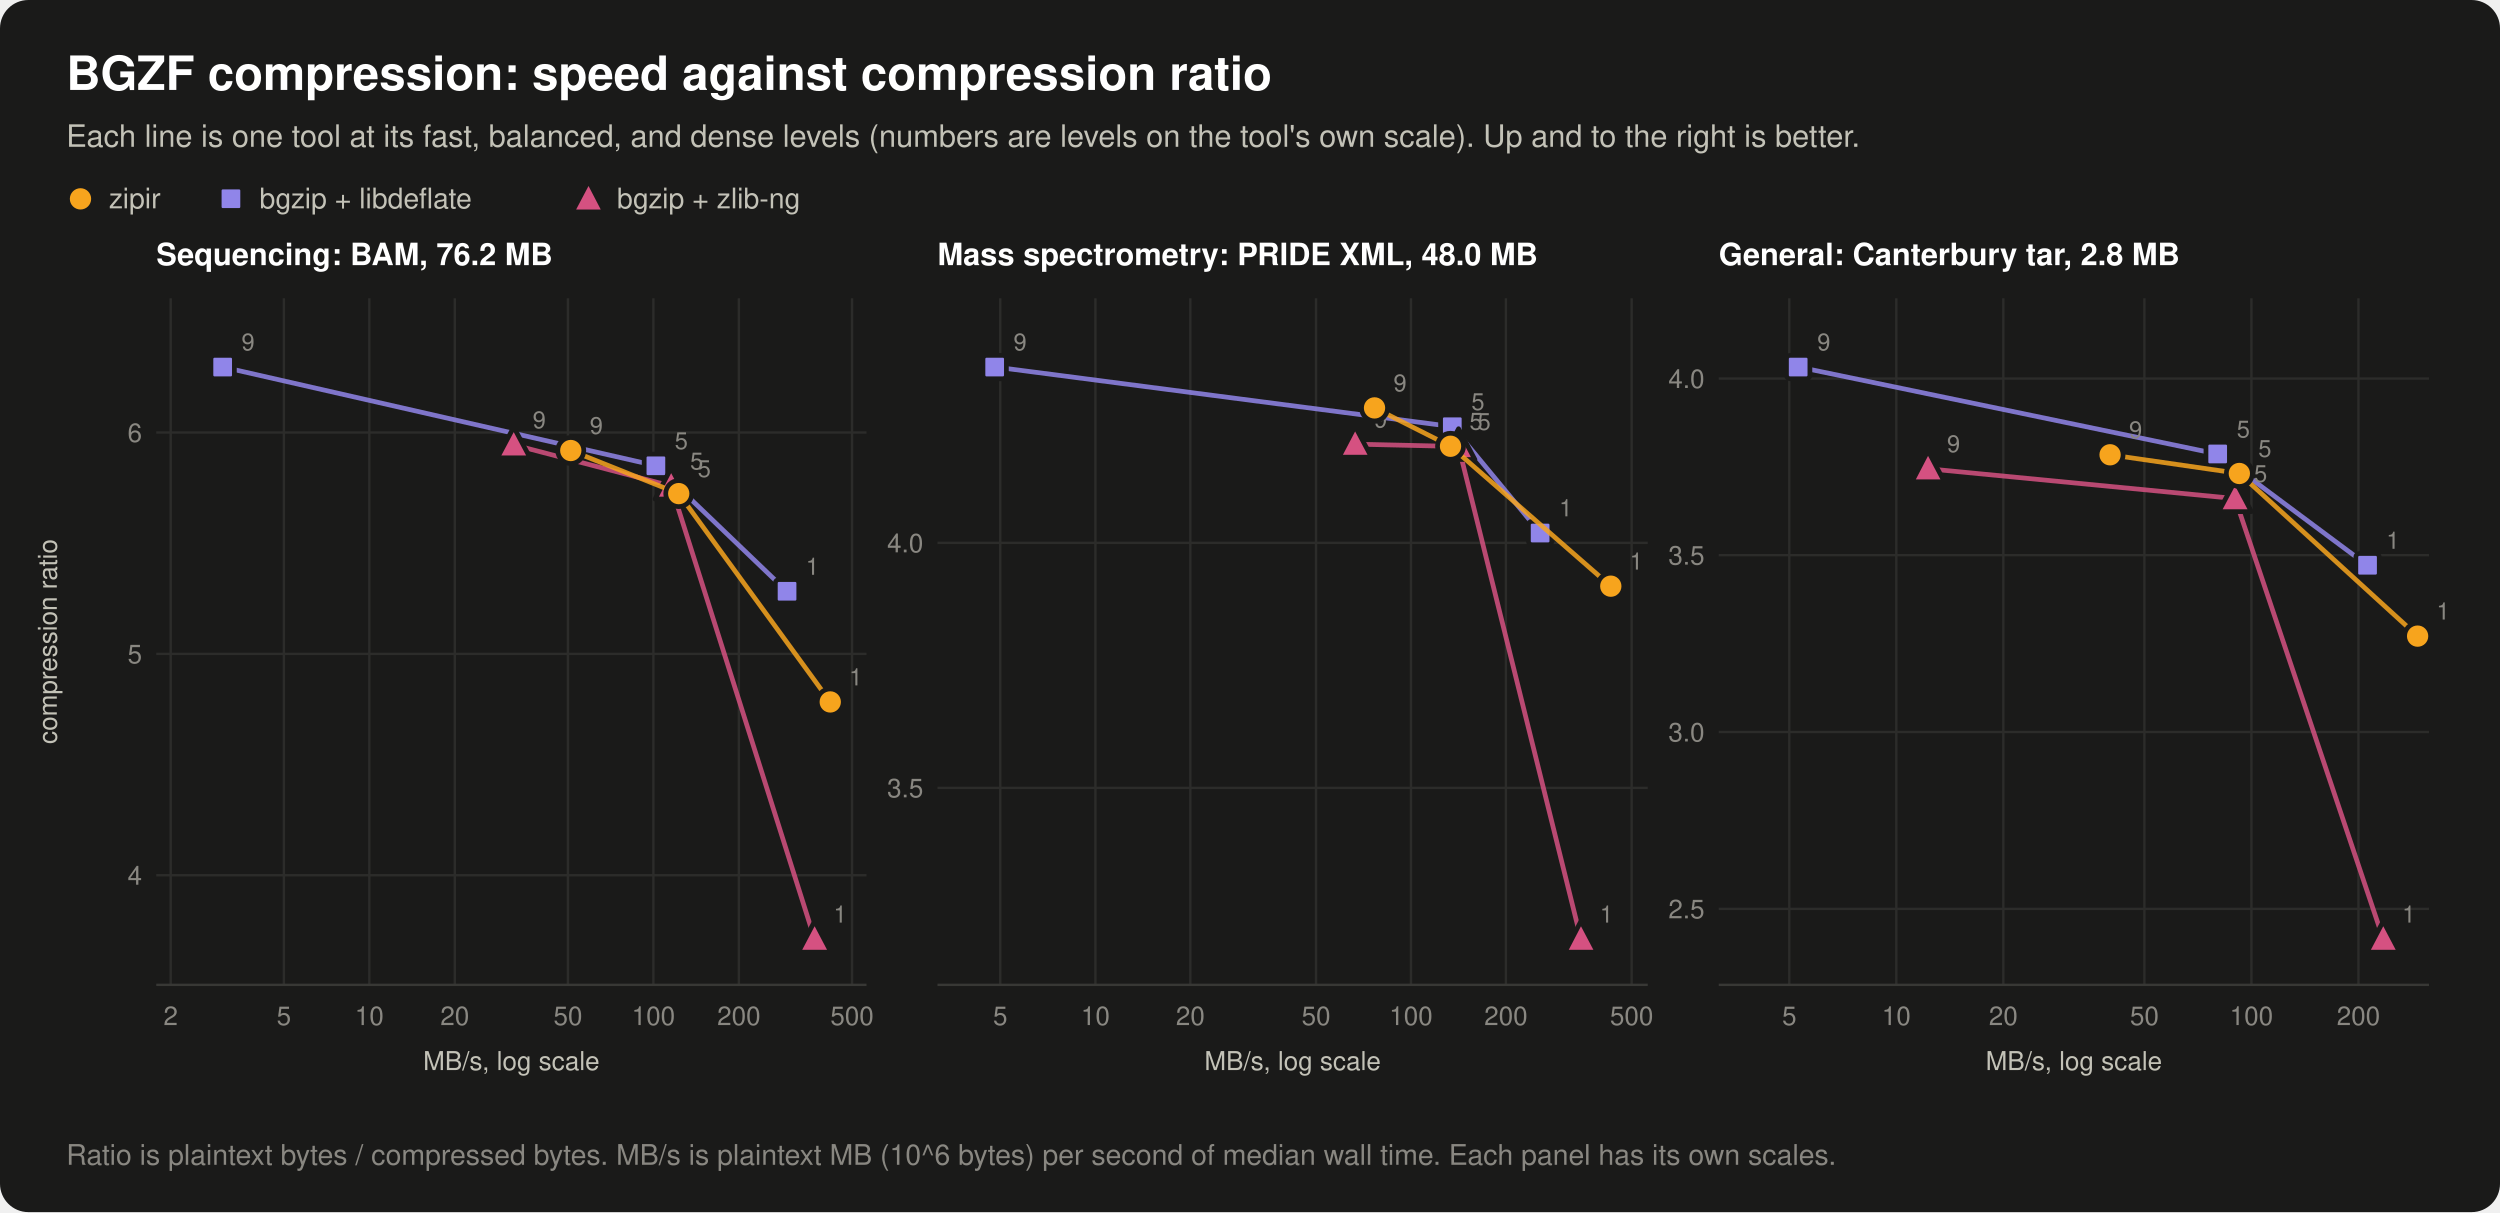
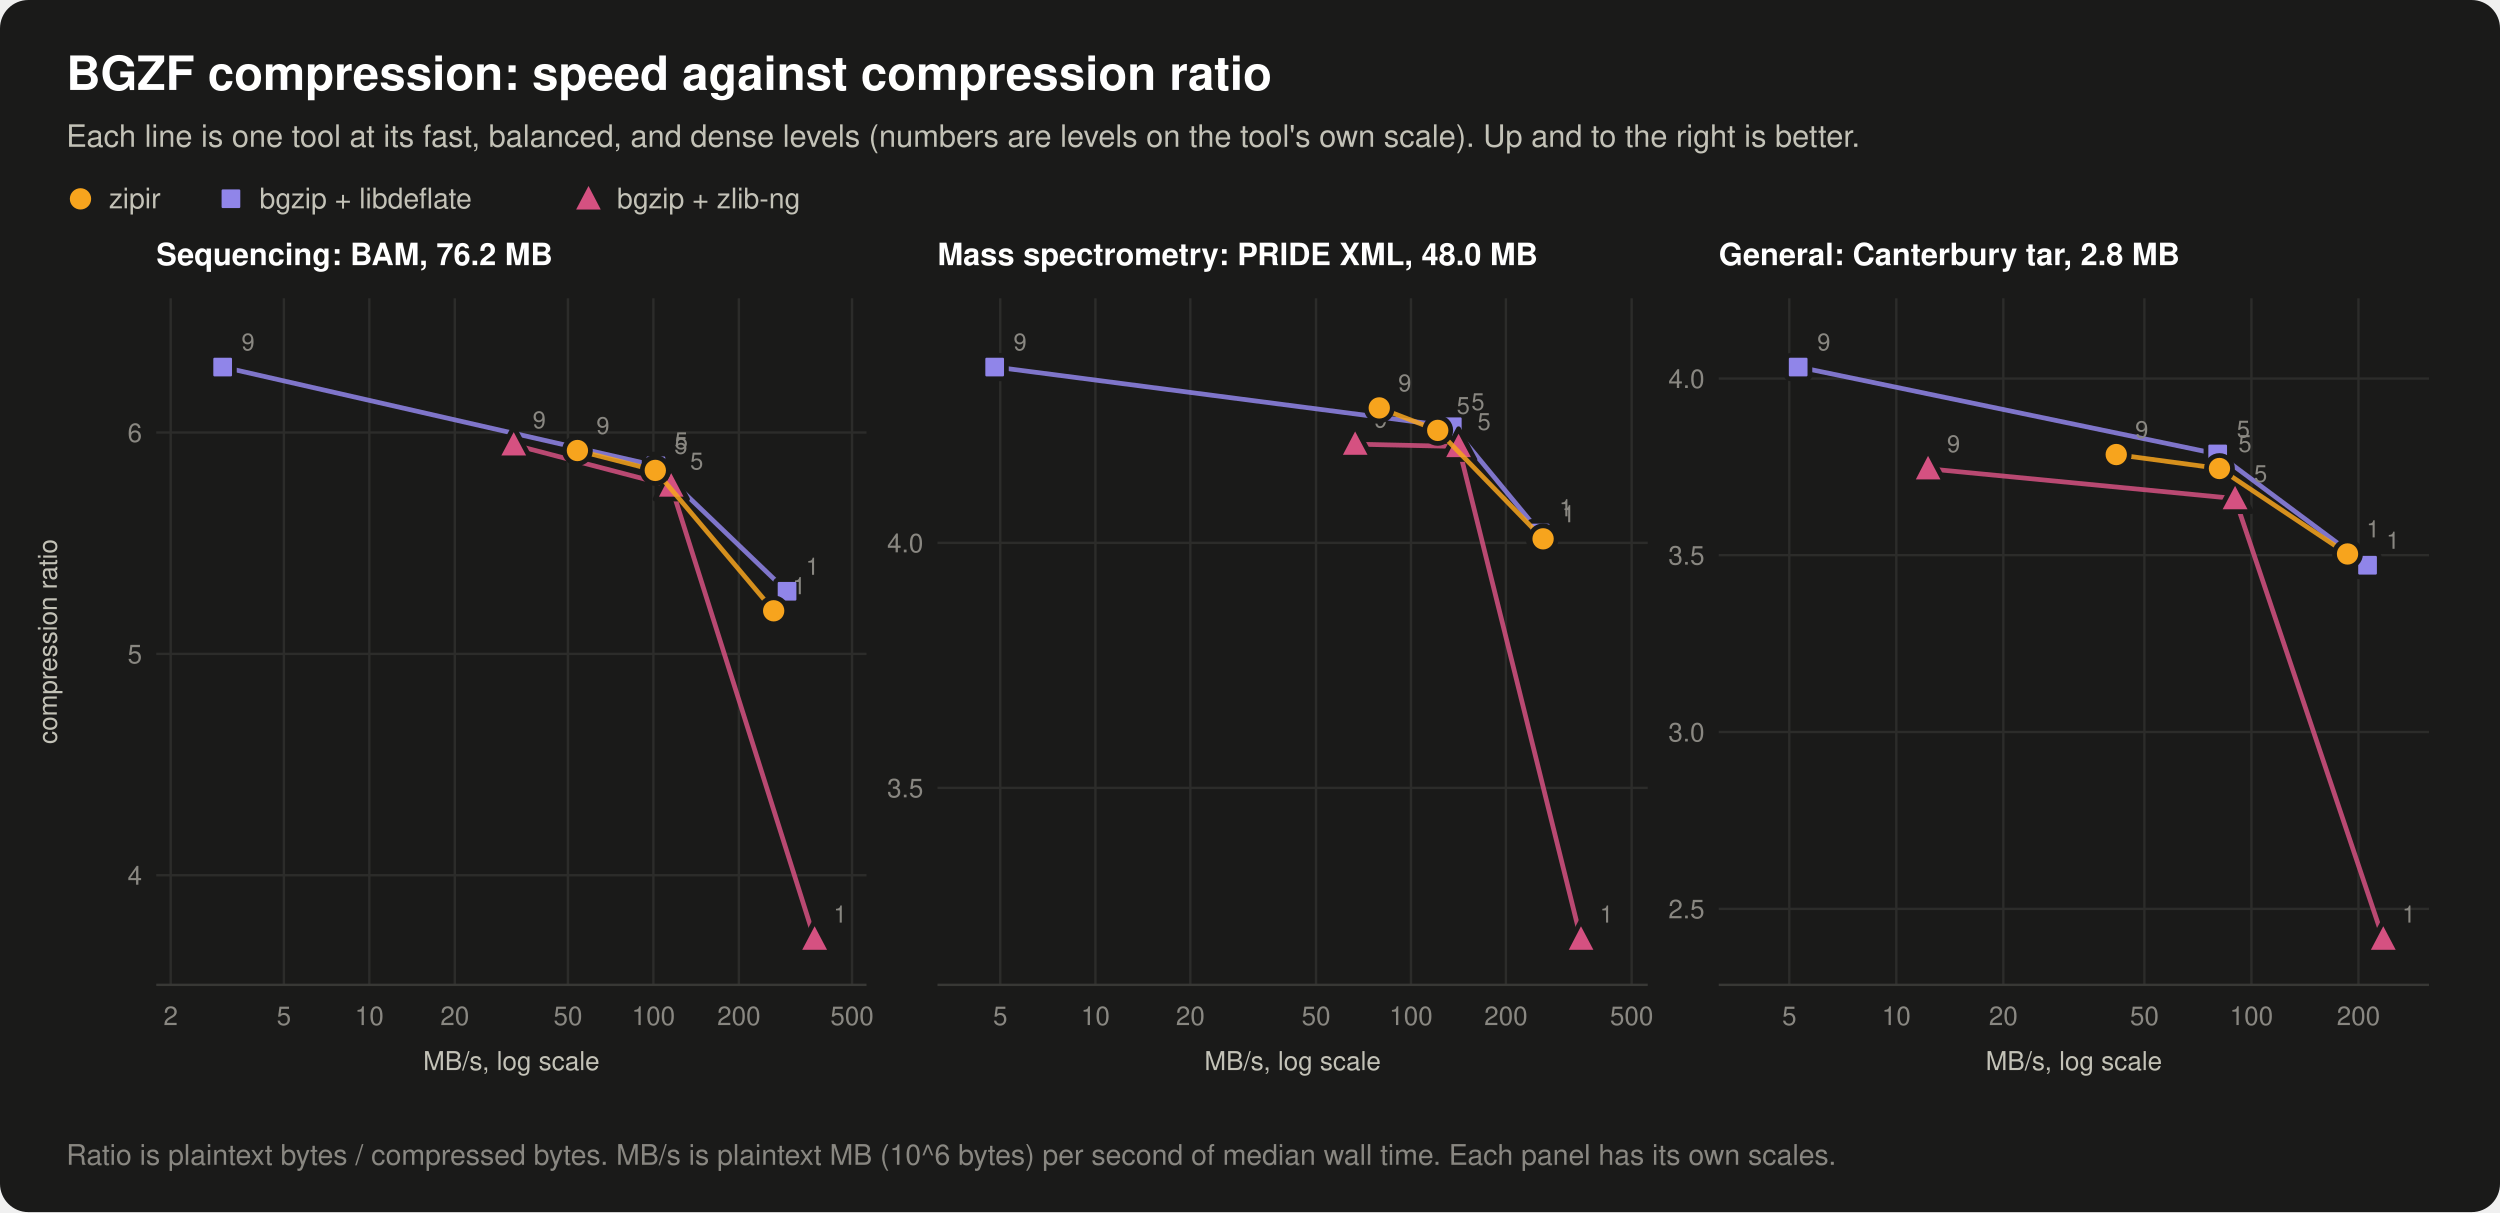
<svg xmlns="http://www.w3.org/2000/svg" viewBox="0 0 1056 512" width="1056" height="512" role="img" font-family="system-ui, -apple-system, &quot;Segoe UI&quot;, Helvetica, Arial, sans-serif">
  <rect width="1056" height="512" rx="12" fill="#1a1a19" />
  <text x="28.0" y="38.0" font-size="20" fill="#ffffff" text-anchor="start" font-weight="650">BGZF compression: speed against compression ratio</text>
  <text x="28.0" y="62.0" font-size="13" fill="#c3c2b7" text-anchor="start" font-weight="400">Each line is one tool at its fast, balanced, and dense levels (numbers are levels on the tool's own scale). Up and to the right is better.</text>
  <circle cx="34.0" cy="84.0" r="5.5" fill="#f7a41d" stroke="#1a1a19" stroke-width="2" />
  <text x="46.0" y="88.0" font-size="12" fill="#c3c2b7" text-anchor="start" font-weight="400">zipir</text>
  <rect x="92.6" y="79.0" width="9.9" height="9.9" rx="1.5" fill="#9085e9" stroke="#1a1a19" stroke-width="2" />
  <text x="109.6" y="88.0" font-size="12" fill="#c3c2b7" text-anchor="start" font-weight="400">bgzip + libdeflate</text>
  <path d="M248.6,76.4 L255.4,89.5 L241.7,89.5 Z" fill="#d55181" stroke="#1a1a19" stroke-width="2" stroke-linejoin="round" />
  <text x="260.6" y="88.0" font-size="12" fill="#c3c2b7" text-anchor="start" font-weight="400">bgzip + zlib-ng</text>
  <text x="66.0" y="112.0" font-size="13" fill="#ffffff" text-anchor="start" font-weight="600">Sequencing: BAM, 76.2 MB</text>
  <line x1="72.1" y1="126.0" x2="72.1" y2="416.0" stroke="#2c2c2a" stroke-width="1" />
  <text x="72.1" y="433.0" font-size="11" fill="#898781" text-anchor="middle" font-weight="400">2</text>
  <line x1="119.9" y1="126.0" x2="119.9" y2="416.0" stroke="#2c2c2a" stroke-width="1" />
  <text x="119.9" y="433.0" font-size="11" fill="#898781" text-anchor="middle" font-weight="400">5</text>
  <line x1="156.0" y1="126.0" x2="156.0" y2="416.0" stroke="#2c2c2a" stroke-width="1" />
  <text x="156.0" y="433.0" font-size="11" fill="#898781" text-anchor="middle" font-weight="400">10</text>
  <line x1="192.1" y1="126.0" x2="192.1" y2="416.0" stroke="#2c2c2a" stroke-width="1" />
  <text x="192.1" y="433.0" font-size="11" fill="#898781" text-anchor="middle" font-weight="400">20</text>
  <line x1="239.9" y1="126.0" x2="239.9" y2="416.0" stroke="#2c2c2a" stroke-width="1" />
  <text x="239.9" y="433.0" font-size="11" fill="#898781" text-anchor="middle" font-weight="400">50</text>
  <line x1="276.0" y1="126.0" x2="276.0" y2="416.0" stroke="#2c2c2a" stroke-width="1" />
  <text x="276.0" y="433.0" font-size="11" fill="#898781" text-anchor="middle" font-weight="400">100</text>
  <line x1="312.1" y1="126.0" x2="312.1" y2="416.0" stroke="#2c2c2a" stroke-width="1" />
  <text x="312.1" y="433.0" font-size="11" fill="#898781" text-anchor="middle" font-weight="400">200</text>
  <line x1="359.9" y1="126.0" x2="359.9" y2="416.0" stroke="#2c2c2a" stroke-width="1" />
  <text x="359.9" y="433.0" font-size="11" fill="#898781" text-anchor="middle" font-weight="400">500</text>
  <line x1="66.0" y1="369.7" x2="366.0" y2="369.7" stroke="#2c2c2a" stroke-width="1" />
  <text x="60.0" y="373.7" font-size="11" fill="#898781" text-anchor="end" font-weight="400">4</text>
  <line x1="66.0" y1="276.2" x2="366.0" y2="276.2" stroke="#2c2c2a" stroke-width="1" />
  <text x="60.0" y="280.2" font-size="11" fill="#898781" text-anchor="end" font-weight="400">5</text>
  <line x1="66.0" y1="182.7" x2="366.0" y2="182.7" stroke="#2c2c2a" stroke-width="1" />
  <text x="60.0" y="186.7" font-size="11" fill="#898781" text-anchor="end" font-weight="400">6</text>
  <line x1="66.0" y1="416.0" x2="366.0" y2="416.0" stroke="#383835" stroke-width="1" />
  <path d="M332.4,249.8 L277.0,196.7 L94.0,155.0" fill="none" stroke="#9085e9" stroke-width="2" stroke-linejoin="round" stroke-linecap="round" opacity="0.85" />
  <rect x="327.5" y="244.8" width="9.9" height="9.9" rx="1.5" fill="#9085e9" stroke="#1a1a19" stroke-width="2" />
  <text x="340.4" y="242.8" font-size="10" fill="#898781" text-anchor="start" font-weight="400">1</text>
  <rect x="272.1" y="191.8" width="9.9" height="9.9" rx="1.5" fill="#9085e9" stroke="#1a1a19" stroke-width="2" />
  <text x="285.0" y="189.7" font-size="10" fill="#898781" text-anchor="start" font-weight="400">5</text>
  <rect x="89.1" y="150.1" width="9.9" height="9.9" rx="1.5" fill="#9085e9" stroke="#1a1a19" stroke-width="2" />
  <text x="102.0" y="148.0" font-size="10" fill="#898781" text-anchor="start" font-weight="400">9</text>
  <path d="M344.1,396.7 L283.5,205.3 L217.0,187.9" fill="none" stroke="#d55181" stroke-width="2" stroke-linejoin="round" stroke-linecap="round" opacity="0.85" />
  <path d="M344.1,389.1 L351.0,402.2 L337.2,402.2 Z" fill="#d55181" stroke="#1a1a19" stroke-width="2" stroke-linejoin="round" />
  <text x="352.1" y="389.7" font-size="10" fill="#898781" text-anchor="start" font-weight="400">1</text>
  <path d="M283.5,197.7 L290.4,210.8 L276.7,210.8 Z" fill="#d55181" stroke="#1a1a19" stroke-width="2" stroke-linejoin="round" />
  <text x="291.5" y="198.3" font-size="10" fill="#898781" text-anchor="start" font-weight="400">5</text>
  <path d="M217.0,180.4 L223.9,193.4 L210.1,193.4 Z" fill="#d55181" stroke="#1a1a19" stroke-width="2" stroke-linejoin="round" />
  <text x="225.0" y="180.9" font-size="10" fill="#898781" text-anchor="start" font-weight="400">9</text>
-   <path d="M350.7,296.5 L286.7,208.5 L241.1,190.3" fill="none" stroke="#f7a41d" stroke-width="2" stroke-linejoin="round" stroke-linecap="round" opacity="0.85" />
-   <circle cx="350.7" cy="296.5" r="5.5" fill="#f7a41d" stroke="#1a1a19" stroke-width="2" />
-   <text x="358.7" y="289.5" font-size="10" fill="#898781" text-anchor="start" font-weight="400">1</text>
-   <circle cx="286.7" cy="208.5" r="5.5" fill="#f7a41d" stroke="#1a1a19" stroke-width="2" />
-   <text x="294.7" y="201.5" font-size="10" fill="#898781" text-anchor="start" font-weight="400">5</text>
-   <circle cx="241.1" cy="190.3" r="5.5" fill="#f7a41d" stroke="#1a1a19" stroke-width="2" />
-   <text x="249.1" y="183.3" font-size="10" fill="#898781" text-anchor="start" font-weight="400">9</text>
+   <path d="M326.8,258.0 L276.8,198.7 L243.9,190.3" fill="none" stroke="#f7a41d" stroke-width="2" stroke-linejoin="round" stroke-linecap="round" opacity="0.85" />
+   <circle cx="326.8" cy="258.0" r="5.5" fill="#f7a41d" stroke="#1a1a19" stroke-width="2" />
+   <text x="334.8" y="251.0" font-size="10" fill="#898781" text-anchor="start" font-weight="400">1</text>
+   <circle cx="276.8" cy="198.7" r="5.5" fill="#f7a41d" stroke="#1a1a19" stroke-width="2" />
+   <text x="284.8" y="191.7" font-size="10" fill="#898781" text-anchor="start" font-weight="400">5</text>
+   <circle cx="243.9" cy="190.3" r="5.5" fill="#f7a41d" stroke="#1a1a19" stroke-width="2" />
+   <text x="251.9" y="183.3" font-size="10" fill="#898781" text-anchor="start" font-weight="400">9</text>
  <text x="216.0" y="452.0" font-size="11" fill="#c3c2b7" text-anchor="middle" font-weight="400">MB/s, log scale</text>
  <text x="396.0" y="112.0" font-size="13" fill="#ffffff" text-anchor="start" font-weight="600">Mass spectrometry: PRIDE XML, 48.0 MB</text>
  <line x1="422.5" y1="126.0" x2="422.5" y2="416.0" stroke="#2c2c2a" stroke-width="1" />
  <text x="422.5" y="433.0" font-size="11" fill="#898781" text-anchor="middle" font-weight="400">5</text>
  <line x1="462.7" y1="126.0" x2="462.7" y2="416.0" stroke="#2c2c2a" stroke-width="1" />
  <text x="462.7" y="433.0" font-size="11" fill="#898781" text-anchor="middle" font-weight="400">10</text>
  <line x1="502.8" y1="126.0" x2="502.8" y2="416.0" stroke="#2c2c2a" stroke-width="1" />
  <text x="502.8" y="433.0" font-size="11" fill="#898781" text-anchor="middle" font-weight="400">20</text>
  <line x1="555.9" y1="126.0" x2="555.9" y2="416.0" stroke="#2c2c2a" stroke-width="1" />
  <text x="555.9" y="433.0" font-size="11" fill="#898781" text-anchor="middle" font-weight="400">50</text>
  <line x1="596.0" y1="126.0" x2="596.0" y2="416.0" stroke="#2c2c2a" stroke-width="1" />
  <text x="596.0" y="433.0" font-size="11" fill="#898781" text-anchor="middle" font-weight="400">100</text>
  <line x1="636.1" y1="126.0" x2="636.1" y2="416.0" stroke="#2c2c2a" stroke-width="1" />
  <text x="636.1" y="433.0" font-size="11" fill="#898781" text-anchor="middle" font-weight="400">200</text>
  <line x1="689.2" y1="126.0" x2="689.2" y2="416.0" stroke="#2c2c2a" stroke-width="1" />
  <text x="689.2" y="433.0" font-size="11" fill="#898781" text-anchor="middle" font-weight="400">500</text>
  <line x1="396.0" y1="332.8" x2="696.0" y2="332.8" stroke="#2c2c2a" stroke-width="1" />
  <text x="390.0" y="336.8" font-size="11" fill="#898781" text-anchor="end" font-weight="400">3.5</text>
  <line x1="396.0" y1="229.3" x2="696.0" y2="229.3" stroke="#2c2c2a" stroke-width="1" />
  <text x="390.0" y="233.3" font-size="11" fill="#898781" text-anchor="end" font-weight="400">4.0</text>
  <line x1="396.0" y1="416.0" x2="696.0" y2="416.0" stroke="#383835" stroke-width="1" />
  <path d="M650.6,225.1 L613.5,180.2 L420.1,155.0" fill="none" stroke="#9085e9" stroke-width="2" stroke-linejoin="round" stroke-linecap="round" opacity="0.85" />
  <rect x="645.6" y="220.2" width="9.9" height="9.9" rx="1.5" fill="#9085e9" stroke="#1a1a19" stroke-width="2" />
  <text x="658.6" y="218.1" font-size="10" fill="#898781" text-anchor="start" font-weight="400">1</text>
  <rect x="608.5" y="175.3" width="9.9" height="9.9" rx="1.5" fill="#9085e9" stroke="#1a1a19" stroke-width="2" />
  <text x="621.5" y="173.2" font-size="10" fill="#898781" text-anchor="start" font-weight="400">5</text>
  <rect x="415.2" y="150.1" width="9.9" height="9.9" rx="1.5" fill="#9085e9" stroke="#1a1a19" stroke-width="2" />
  <text x="428.1" y="148.0" font-size="10" fill="#898781" text-anchor="start" font-weight="400">9</text>
  <path d="M667.8,396.7 L616.1,188.6 L572.4,187.6" fill="none" stroke="#d55181" stroke-width="2" stroke-linejoin="round" stroke-linecap="round" opacity="0.85" />
  <path d="M667.8,389.1 L674.7,402.2 L661.0,402.2 Z" fill="#d55181" stroke="#1a1a19" stroke-width="2" stroke-linejoin="round" />
  <text x="675.8" y="389.7" font-size="10" fill="#898781" text-anchor="start" font-weight="400">1</text>
  <path d="M616.1,181.1 L623.0,194.1 L609.2,194.1 Z" fill="#d55181" stroke="#1a1a19" stroke-width="2" stroke-linejoin="round" />
  <text x="624.1" y="181.6" font-size="10" fill="#898781" text-anchor="start" font-weight="400">5</text>
  <path d="M572.4,180.1 L579.3,193.1 L565.6,193.1 Z" fill="#d55181" stroke="#1a1a19" stroke-width="2" stroke-linejoin="round" />
  <text x="580.4" y="180.6" font-size="10" fill="#898781" text-anchor="start" font-weight="400">9</text>
-   <path d="M680.4,247.6 L612.7,188.5 L580.6,172.3" fill="none" stroke="#f7a41d" stroke-width="2" stroke-linejoin="round" stroke-linecap="round" opacity="0.85" />
-   <circle cx="680.4" cy="247.6" r="5.5" fill="#f7a41d" stroke="#1a1a19" stroke-width="2" />
-   <text x="688.4" y="240.6" font-size="10" fill="#898781" text-anchor="start" font-weight="400">1</text>
-   <circle cx="612.7" cy="188.5" r="5.5" fill="#f7a41d" stroke="#1a1a19" stroke-width="2" />
-   <text x="620.7" y="181.5" font-size="10" fill="#898781" text-anchor="start" font-weight="400">5</text>
-   <circle cx="580.6" cy="172.3" r="5.5" fill="#f7a41d" stroke="#1a1a19" stroke-width="2" />
-   <text x="588.6" y="165.3" font-size="10" fill="#898781" text-anchor="start" font-weight="400">9</text>
+   <path d="M651.8,227.6 L607.3,181.8 L582.6,172.3" fill="none" stroke="#f7a41d" stroke-width="2" stroke-linejoin="round" stroke-linecap="round" opacity="0.85" />
+   <circle cx="651.8" cy="227.6" r="5.5" fill="#f7a41d" stroke="#1a1a19" stroke-width="2" />
+   <text x="659.8" y="220.6" font-size="10" fill="#898781" text-anchor="start" font-weight="400">1</text>
+   <circle cx="607.3" cy="181.8" r="5.5" fill="#f7a41d" stroke="#1a1a19" stroke-width="2" />
+   <text x="615.3" y="174.8" font-size="10" fill="#898781" text-anchor="start" font-weight="400">5</text>
+   <circle cx="582.6" cy="172.3" r="5.5" fill="#f7a41d" stroke="#1a1a19" stroke-width="2" />
+   <text x="590.6" y="165.3" font-size="10" fill="#898781" text-anchor="start" font-weight="400">9</text>
  <text x="546.0" y="452.0" font-size="11" fill="#c3c2b7" text-anchor="middle" font-weight="400">MB/s, log scale</text>
  <text x="726.0" y="112.0" font-size="13" fill="#ffffff" text-anchor="start" font-weight="600">General: Canterbury tar, 2.8 MB</text>
  <line x1="755.8" y1="126.0" x2="755.8" y2="416.0" stroke="#2c2c2a" stroke-width="1" />
  <text x="755.8" y="433.0" font-size="11" fill="#898781" text-anchor="middle" font-weight="400">5</text>
  <line x1="801.0" y1="126.0" x2="801.0" y2="416.0" stroke="#2c2c2a" stroke-width="1" />
  <text x="801.0" y="433.0" font-size="11" fill="#898781" text-anchor="middle" font-weight="400">10</text>
  <line x1="846.2" y1="126.0" x2="846.2" y2="416.0" stroke="#2c2c2a" stroke-width="1" />
  <text x="846.2" y="433.0" font-size="11" fill="#898781" text-anchor="middle" font-weight="400">20</text>
  <line x1="905.8" y1="126.0" x2="905.8" y2="416.0" stroke="#2c2c2a" stroke-width="1" />
  <text x="905.8" y="433.0" font-size="11" fill="#898781" text-anchor="middle" font-weight="400">50</text>
  <line x1="951.0" y1="126.0" x2="951.0" y2="416.0" stroke="#2c2c2a" stroke-width="1" />
  <text x="951.0" y="433.0" font-size="11" fill="#898781" text-anchor="middle" font-weight="400">100</text>
  <line x1="996.2" y1="126.0" x2="996.2" y2="416.0" stroke="#2c2c2a" stroke-width="1" />
  <text x="996.2" y="433.0" font-size="11" fill="#898781" text-anchor="middle" font-weight="400">200</text>
  <line x1="726.0" y1="383.9" x2="1026.0" y2="383.9" stroke="#2c2c2a" stroke-width="1" />
  <text x="720.0" y="387.9" font-size="11" fill="#898781" text-anchor="end" font-weight="400">2.5</text>
  <line x1="726.0" y1="309.2" x2="1026.0" y2="309.2" stroke="#2c2c2a" stroke-width="1" />
  <text x="720.0" y="313.2" font-size="11" fill="#898781" text-anchor="end" font-weight="400">3.0</text>
  <line x1="726.0" y1="234.5" x2="1026.0" y2="234.5" stroke="#2c2c2a" stroke-width="1" />
  <text x="720.0" y="238.5" font-size="11" fill="#898781" text-anchor="end" font-weight="400">3.5</text>
  <line x1="726.0" y1="159.9" x2="1026.0" y2="159.9" stroke="#2c2c2a" stroke-width="1" />
  <text x="720.0" y="163.9" font-size="11" fill="#898781" text-anchor="end" font-weight="400">4.0</text>
  <line x1="726.0" y1="416.0" x2="1026.0" y2="416.0" stroke="#383835" stroke-width="1" />
  <path d="M1000.0,238.8 L936.8,191.8 L759.6,155.0" fill="none" stroke="#9085e9" stroke-width="2" stroke-linejoin="round" stroke-linecap="round" opacity="0.85" />
  <rect x="995.1" y="233.8" width="9.9" height="9.9" rx="1.5" fill="#9085e9" stroke="#1a1a19" stroke-width="2" />
  <text x="1008.0" y="231.8" font-size="10" fill="#898781" text-anchor="start" font-weight="400">1</text>
  <rect x="931.8" y="186.8" width="9.9" height="9.9" rx="1.5" fill="#9085e9" stroke="#1a1a19" stroke-width="2" />
  <text x="944.8" y="184.8" font-size="10" fill="#898781" text-anchor="start" font-weight="400">5</text>
  <rect x="754.6" y="150.1" width="9.9" height="9.9" rx="1.5" fill="#9085e9" stroke="#1a1a19" stroke-width="2" />
  <text x="767.6" y="148.0" font-size="10" fill="#898781" text-anchor="start" font-weight="400">9</text>
  <path d="M1006.7,396.7 L944.1,210.6 L814.4,198.0" fill="none" stroke="#d55181" stroke-width="2" stroke-linejoin="round" stroke-linecap="round" opacity="0.85" />
  <path d="M1006.7,389.1 L1013.6,402.2 L999.8,402.2 Z" fill="#d55181" stroke="#1a1a19" stroke-width="2" stroke-linejoin="round" />
  <text x="1014.7" y="389.7" font-size="10" fill="#898781" text-anchor="start" font-weight="400">1</text>
  <path d="M944.1,203.1 L951.0,216.1 L937.2,216.1 Z" fill="#d55181" stroke="#1a1a19" stroke-width="2" stroke-linejoin="round" />
  <text x="952.1" y="203.6" font-size="10" fill="#898781" text-anchor="start" font-weight="400">5</text>
  <path d="M814.4,190.4 L821.3,203.5 L807.6,203.5 Z" fill="#d55181" stroke="#1a1a19" stroke-width="2" stroke-linejoin="round" />
  <text x="822.4" y="191.0" font-size="10" fill="#898781" text-anchor="start" font-weight="400">9</text>
-   <path d="M1021.2,268.7 L945.9,200.0 L891.3,192.1" fill="none" stroke="#f7a41d" stroke-width="2" stroke-linejoin="round" stroke-linecap="round" opacity="0.85" />
-   <circle cx="1021.2" cy="268.7" r="5.5" fill="#f7a41d" stroke="#1a1a19" stroke-width="2" />
-   <text x="1029.2" y="261.7" font-size="10" fill="#898781" text-anchor="start" font-weight="400">1</text>
-   <circle cx="945.9" cy="200.0" r="5.5" fill="#f7a41d" stroke="#1a1a19" stroke-width="2" />
-   <text x="953.9" y="193.0" font-size="10" fill="#898781" text-anchor="start" font-weight="400">5</text>
-   <circle cx="891.3" cy="192.1" r="5.5" fill="#f7a41d" stroke="#1a1a19" stroke-width="2" />
-   <text x="899.3" y="185.1" font-size="10" fill="#898781" text-anchor="start" font-weight="400">9</text>
+   <path d="M991.6,234.0 L937.5,197.9 L893.9,192.0" fill="none" stroke="#f7a41d" stroke-width="2" stroke-linejoin="round" stroke-linecap="round" opacity="0.85" />
+   <circle cx="991.6" cy="234.0" r="5.5" fill="#f7a41d" stroke="#1a1a19" stroke-width="2" />
+   <text x="999.6" y="227.0" font-size="10" fill="#898781" text-anchor="start" font-weight="400">1</text>
+   <circle cx="937.5" cy="197.9" r="5.5" fill="#f7a41d" stroke="#1a1a19" stroke-width="2" />
+   <text x="945.5" y="190.9" font-size="10" fill="#898781" text-anchor="start" font-weight="400">5</text>
+   <circle cx="893.9" cy="192.0" r="5.5" fill="#f7a41d" stroke="#1a1a19" stroke-width="2" />
+   <text x="901.9" y="185.0" font-size="10" fill="#898781" text-anchor="start" font-weight="400">9</text>
  <text x="876.0" y="452.0" font-size="11" fill="#c3c2b7" text-anchor="middle" font-weight="400">MB/s, log scale</text>
  <text x="24.0" y="271.0" font-size="11" fill="#c3c2b7" text-anchor="middle" font-weight="400" transform="rotate(-90 24 271.0)">compression ratio</text>
  <text x="28.0" y="492.0" font-size="12" fill="#898781" text-anchor="start" font-weight="400">Ratio is plaintext bytes / compressed bytes. MB/s is plaintext MB (10^6 bytes) per second of median wall time. Each panel has its own scales.</text>
</svg>
